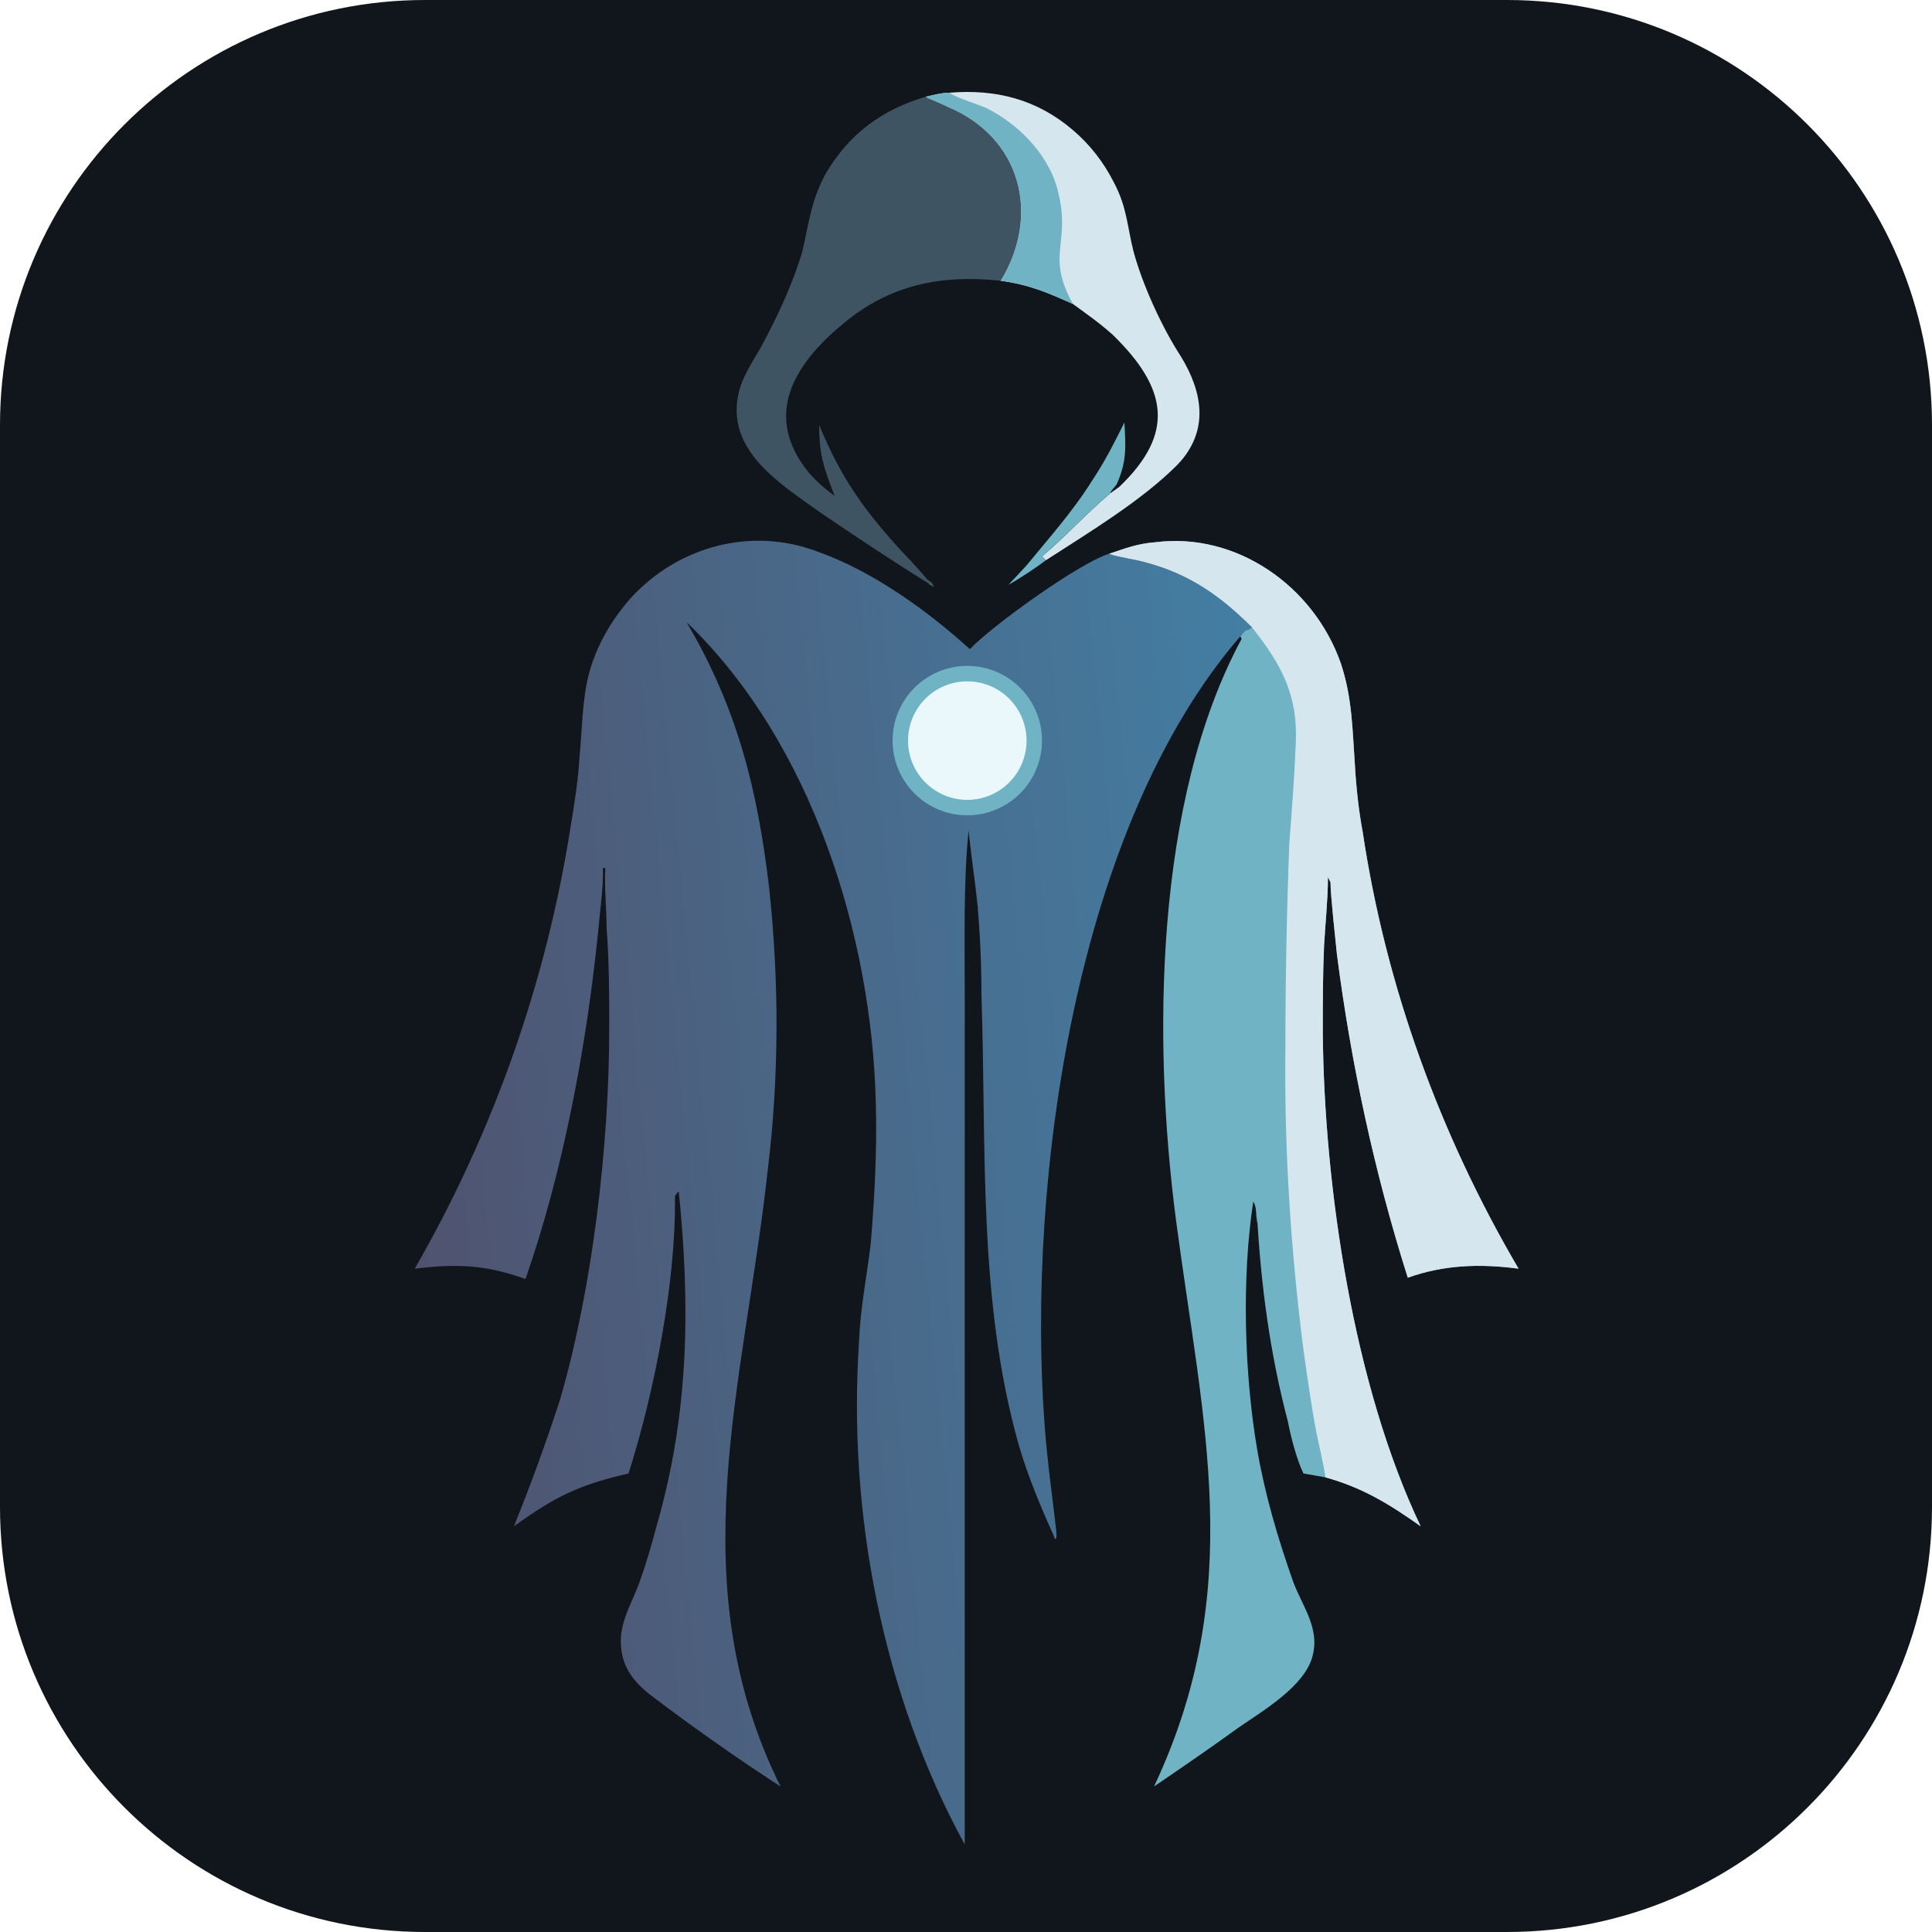
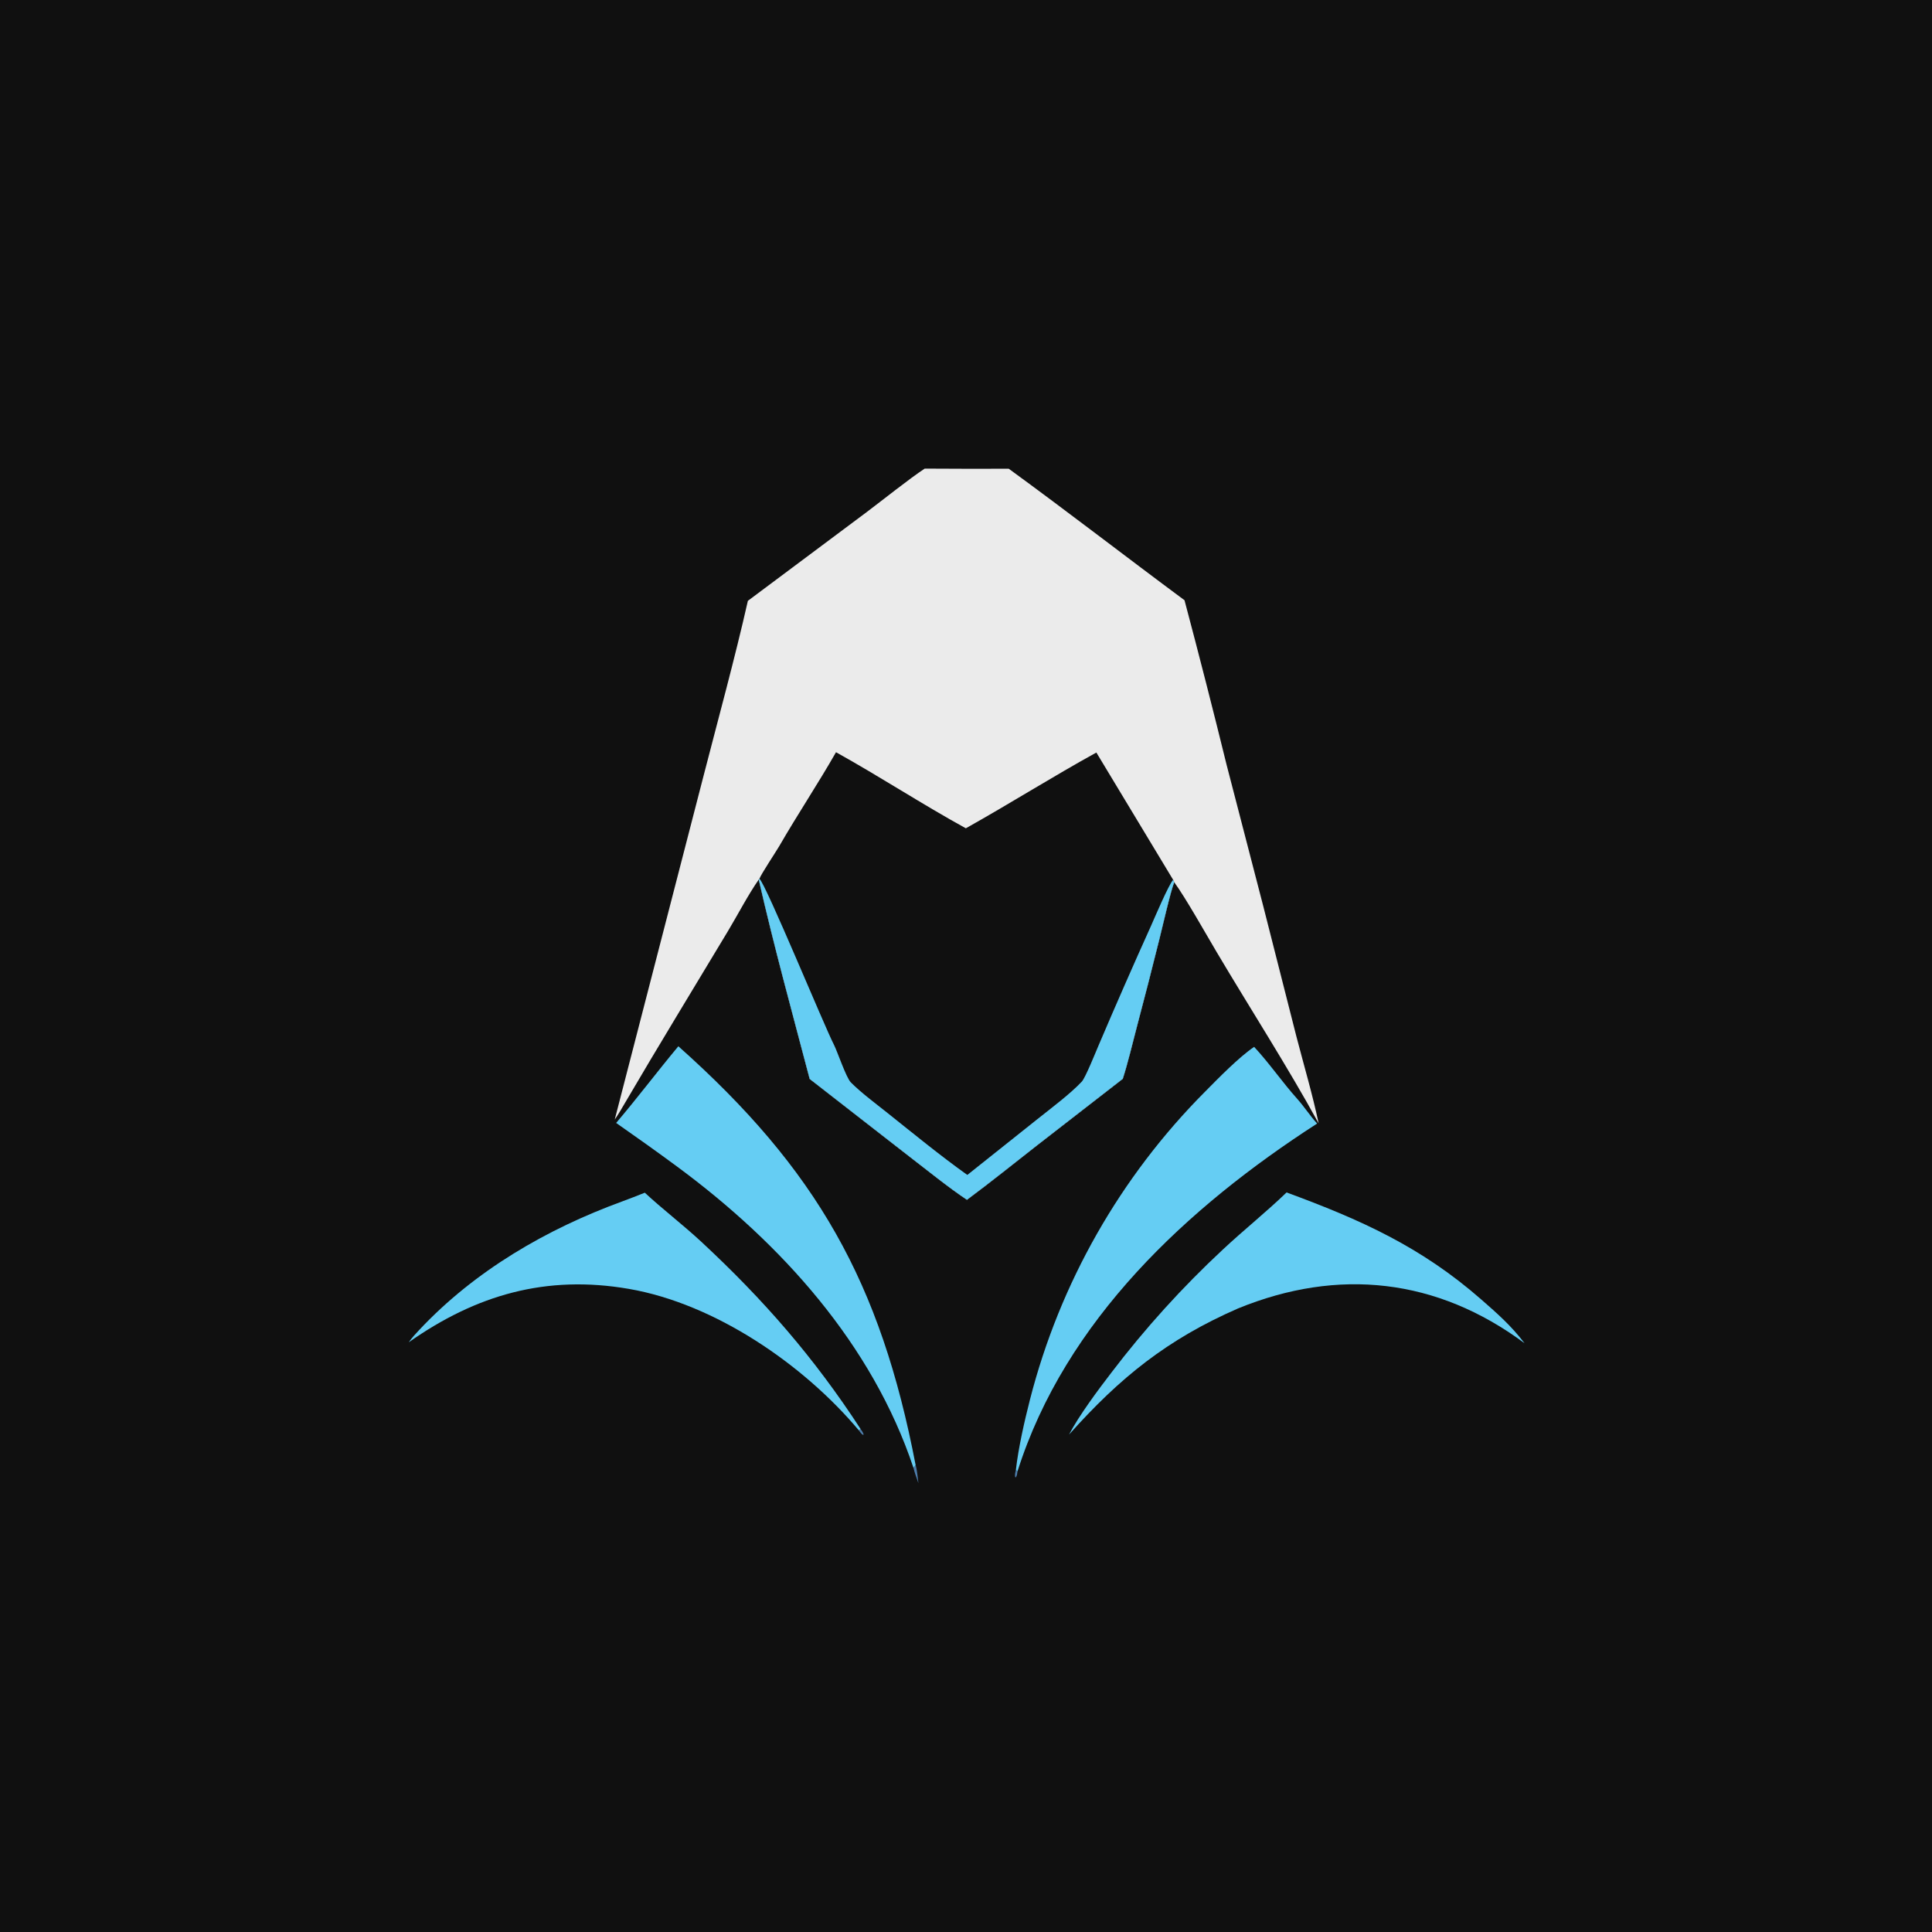
- <svg xmlns="http://www.w3.org/2000/svg" viewBox="274 251 1500 1500">
-   <defs>
-     <linearGradient id="cloth" gradientUnits="userSpaceOnUse" x1="597" y1="1207" x2="1280" y2="1141">
-       <stop offset="0" stop-color="#4f536f" />
-       <stop offset="1" stop-color="#437ea3" />
-     </linearGradient>
-   </defs>
-   <rect x="274" y="251" width="1500" height="1500" rx="330" fill="#11161c" />
-   <path fill="url(#cloth)" d="M 596 1236 C 657 1130 698 1014 717 893 C 720 875 723 856 724 838 C 726 817 726 795 731 775 C 737 752 749 732 764 715 C 801 675 857 660 908 679 C 951 694 994 725 1027 755 C 1044 737 1112 688 1135 681 C 1144 684 1155 685 1165 688 C 1198 697 1222 714 1246 738 L 1243 740 C 1240 740 1239 743 1237 745 C 1109 893 1071 1167 1085 1357 C 1087 1385 1091 1412 1094 1439 C 1094 1440 1095 1446 1093 1446 C 1093 1445 1092 1444 1092 1443 C 1082 1421 1072 1397 1065 1373 C 1033 1260 1040 1141 1036 1024 C 1036 1001 1035 977 1033 954 C 1031 935 1028 915 1026 896 C 1022 935 1023 980 1023 1020 L 1023 1169 L 1023 1683 C 959 1566 932 1425 941 1292 C 942 1266 947 1242 950 1217 C 953 1181 955 1144 954 1108 C 951 977 904 827 807 734 C 846 800 862 863 871 939 C 879 1012 879 1087 870 1160 C 852 1325 801 1479 880 1638 C 846 1616 812 1592 779 1567 C 765 1556 756 1544 756 1525 C 756 1508 766 1493 771 1478 C 776 1464 780 1450 784 1435 C 809 1348 810 1265 801 1176 C 799 1178 799 1178 798 1180 C 799 1246 782 1332 762 1395 C 723 1404 705 1413 673 1436 C 686 1404 698 1371 709 1337 C 734 1251 747 1140 747 1050 C 747 1024 747 998 745 972 C 745 958 743 938 744 925 L 742 925 C 743 936 739 966 738 978 C 729 1065 711 1161 682 1244 C 651 1233 629 1232 596 1236 z" />
-   <path fill="#6fb3c4" d="M 1135 681 C 1147 677 1157 673 1171 672 C 1234 664 1294 706 1315 766 C 1324 793 1324 818 1326 846 C 1327 863 1329 881 1332 897 C 1350 1017 1392 1132 1453 1236 C 1423 1232 1395 1233 1367 1243 C 1341 1161 1323 1077 1312 992 C 1311 982 1307 946 1307 936 L 1305 932 C 1305 949 1303 968 1302 985 C 1301 1008 1301 1030 1301 1052 C 1302 1173 1325 1327 1377 1436 C 1353 1419 1332 1406 1303 1398 C 1298 1397 1291 1396 1286 1395 C 1281 1385 1276 1366 1274 1355 C 1260 1302 1253 1249 1250 1195 C 1250 1197 1250 1199 1250 1201 L 1250 1201 L 1250 1201 L 1250 1201 C 1249 1196 1250 1188 1247 1184 C 1238 1243 1240 1317 1250 1376 C 1256 1411 1266 1445 1278 1479 C 1285 1498 1299 1515 1293 1537 C 1287 1560 1255 1579 1236 1592 C 1214 1608 1192 1623 1170 1638 C 1242 1485 1208 1357 1187 1198 C 1169 1060 1170 873 1238 747 L 1237 745 C 1239 743 1240 740 1243 740 L 1246 738 C 1222 714 1198 697 1165 688 C 1155 685 1144 684 1135 681 z" />
-   <path fill="#d6e6ee" d="M 1135 681 C 1147 677 1157 673 1171 672 C 1234 664 1294 706 1315 766 C 1324 793 1324 818 1326 846 C 1327 863 1329 881 1332 897 C 1350 1017 1392 1132 1453 1236 C 1423 1232 1395 1233 1367 1243 C 1341 1161 1323 1077 1312 992 C 1311 982 1307 946 1307 936 L 1305 932 C 1305 949 1303 968 1302 985 C 1301 1008 1301 1030 1301 1052 C 1302 1173 1325 1327 1377 1436 C 1353 1419 1332 1406 1303 1398 C 1302 1389 1298 1373 1296 1363 C 1292 1342 1289 1320 1286 1299 C 1276 1221 1271 1142 1272 1064 C 1272 1011 1273 959 1275 906 C 1277 880 1279 854 1280 829 C 1282 791 1269 767 1246 738 C 1222 714 1198 697 1165 688 C 1155 685 1144 684 1135 681 z" />
-   <path fill="#3f5462" d="M 995 704 C 966 686 939 668 911 649 C 879 626 836 600 848 554 C 851 543 858 532 864 522 C 877 498 889 473 897 446 C 902 424 904 406 915 386 C 933 355 959 336 993 326 L 994 327 C 999 329 1006 332 1010 334 C 1067 358 1082 418 1051 469 C 1005 464 965 472 929 502 C 890 534 866 574 902 618 C 908 625 915 631 922 636 C 914 615 910 605 910 581 C 927 622 944 646 974 679 C 980 685 989 695 994 701 C 997 703 998 703 999 707 C 997 705 996 706 995 704 z" />
-   <path fill="#d6e6ee" d="M 1011 323 C 1047 320 1079 328 1107 352 C 1120 363 1131 377 1139 393 C 1149 412 1149 426 1154 446 C 1161 472 1176 505 1191 528 C 1208 556 1213 586 1188 612 C 1160 640 1120 664 1086 686 L 1083 683 C 1101 668 1117 650 1136 634 L 1143 629 C 1187 587 1180 552 1138 511 C 1128 502 1118 495 1107 487 C 1087 478 1073 472 1051 469 C 1082 418 1067 358 1010 334 C 1006 332 999 329 994 327 L 993 326 C 998 325 1005 323 1011 323 z" />
-   <path fill="#6fb3c4" d="M 993 326 C 998 325 1005 323 1011 323 C 1019 328 1031 331 1040 335 C 1066 348 1090 373 1096 402 C 1105 441 1086 449 1107 487 C 1087 478 1073 472 1051 469 C 1082 418 1067 358 1010 334 C 1006 332 999 329 994 327 L 993 326 z" />
-   <path fill="#6fb3c4" d="M 1147 579 C 1148 598 1149 609 1141 627 C 1139 630 1137 631 1136 634 C 1117 650 1101 668 1083 683 L 1086 686 C 1078 692 1066 700 1057 705 C 1059 703 1070 691 1071 690 C 1089 668 1107 648 1122 624 C 1132 609 1139 595 1147 579 z" />
-   <circle cx="1025" cy="826" r="58" fill="#6fb3c4" />
-   <circle cx="1025" cy="826" r="46" fill="#eaf8fb" />
+ <svg xmlns="http://www.w3.org/2000/svg" version="1.1" viewBox="0 0 2048 2048" width="1024" height="1024">
+   <path transform="translate(0,0)" fill="rgb(16,16,16)" d="M 0 0 L 2048 0 L 2048 2048 L 0 2048 L 0 0 z" />
+   <path transform="translate(0,0)" fill="rgb(235,235,235)" d="M 980.231 496.742 C 1009.93 496.938 1039.63 496.985 1069.32 496.883 C 1131.42 542.11 1193.62 590.314 1255.63 636.276 C 1271.04 694.268 1285.91 752.402 1300.23 810.672 L 1339.2 960.916 L 1374.27 1098.83 C 1382.06 1128.85 1391.44 1160.49 1397.81 1190.8 C 1364.72 1130.41 1324.97 1068.69 1289.63 1009.09 C 1278.67 990.607 1256.53 951.24 1244.75 935.226 C 1241.31 943.038 1231.89 983.901 1229 995.542 C 1221.27 1026.61 1213.31 1057.62 1205.1 1088.56 C 1200.53 1105.99 1195.59 1126.78 1190.19 1143.63 L 1098.97 1214.41 C 1074.23 1233.74 1050.31 1253.07 1025 1271.84 C 1006.32 1259.47 982.949 1240.6 964.799 1226.63 L 858.286 1143.72 C 839.93 1073.83 820.297 1002.74 804.308 932.355 C 792.801 948.911 782.196 969.457 771.668 986.993 C 735.103 1047.89 698.028 1108.45 662.152 1169.76 C 658.899 1175.34 655.29 1181.54 651.639 1186.81 L 745.39 823.981 C 760.99 763.433 779.088 697.522 792.78 636.903 L 918.445 543.039 C 934.936 530.684 963.881 507.469 980.231 496.742 z" />
+   <path transform="translate(0,0)" fill="rgb(16,16,16)" d="M 886.201 797.381 C 932.159 822.903 978.291 853.041 1023.84 878.023 C 1070.52 851.876 1115.53 823.45 1162.19 797.713 L 1243.57 932.624 L 1244.75 935.226 C 1241.31 943.038 1231.89 983.901 1229 995.542 C 1221.27 1026.61 1213.31 1057.62 1205.1 1088.56 C 1200.53 1105.99 1195.59 1126.78 1190.19 1143.63 L 1098.97 1214.41 C 1074.23 1233.74 1050.31 1253.07 1025 1271.84 C 1006.32 1259.47 982.949 1240.6 964.799 1226.63 L 858.286 1143.72 C 839.93 1073.83 820.297 1002.74 804.308 932.355 L 805.051 931.516 C 806.189 927.503 822.947 902.296 826.099 896.826 C 845.164 863.743 867.436 830.325 886.201 797.381 z" />
+   <path transform="translate(0,0)" fill="rgb(101,205,243)" d="M 804.308 932.355 L 805.051 931.516 C 812.218 938.025 873.863 1087.84 884.017 1107.46 C 887.534 1114.25 896.901 1142.32 901.936 1147.39 C 912.767 1158.3 928.757 1170.18 940.689 1179.7 C 968.646 1201.98 996.356 1224.76 1025.4 1245.48 L 1100.85 1185.4 C 1114.87 1174.27 1134.79 1159.3 1146.75 1146.55 C 1150.63 1142.42 1161.76 1114.59 1164.59 1108.04 C 1182.67 1065.59 1201.21 1023.34 1220.19 981.278 C 1223.98 972.795 1238.61 938.237 1243.57 932.624 L 1244.75 935.226 C 1241.31 943.038 1231.89 983.901 1229 995.542 C 1221.27 1026.61 1213.31 1057.62 1205.1 1088.56 C 1200.53 1105.99 1195.59 1126.78 1190.19 1143.63 L 1098.97 1214.41 C 1074.23 1233.74 1050.31 1253.07 1025 1271.84 C 1006.32 1259.47 982.949 1240.6 964.799 1226.63 L 858.286 1143.72 C 839.93 1073.83 820.297 1002.74 804.308 932.355 z" />
+   <path transform="translate(0,0)" fill="rgb(101,205,243)" d="M 719.083 1109.08 C 865.844 1239.75 933.528 1359.56 970.626 1553.18 C 969.821 1554.41 969.306 1555 968.363 1556.16 C 924.562 1424.73 827.989 1318.05 718.031 1236.83 C 696.698 1221.07 674.891 1205.54 653.137 1190.36 C 675.519 1164.08 696.841 1135.75 719.083 1109.08 z" />
+   <path transform="translate(0,0)" fill="rgb(101,205,243)" d="M 1076.86 1558.29 C 1079.53 1534.75 1085.93 1506.6 1091.83 1483.54 C 1123.48 1360.02 1187.66 1247.23 1277.7 1156.93 C 1291.47 1143 1313.22 1120.71 1329.44 1109.71 C 1345.37 1126.84 1359.33 1147.23 1375.03 1164.73 C 1382.47 1173.02 1388.68 1182.78 1396.23 1191.01 C 1258.86 1279.56 1129.24 1399.71 1078.6 1559.72 L 1076.86 1558.29 z" />
+   <path transform="translate(0,0)" fill="rgb(101,205,243)" d="M 683.528 1264.3 C 701.842 1281.39 724.019 1298.3 743.554 1316.45 C 809.636 1377.86 863.034 1439.19 912.313 1514.87 L 910.479 1516.31 C 851.709 1446.3 758.032 1382.07 666.672 1366.28 C 578.984 1351.13 504.803 1372.57 433.306 1422.87 C 436.769 1417.92 440.495 1413.95 444.592 1409.59 C 503.375 1347.02 579.446 1302.79 659.627 1273.53 C 667.571 1270.63 675.599 1267.45 683.528 1264.3 z" />
+   <path transform="translate(0,0)" fill="rgb(101,205,243)" d="M 1363.81 1264.04 C 1442.33 1292.92 1506.38 1321.61 1570.22 1377.52 C 1587.62 1392.76 1601.84 1405.22 1616.12 1423.91 C 1523.37 1355.01 1418.72 1343.56 1312.44 1386.97 C 1237.42 1419.7 1187.08 1460.33 1133.21 1520.73 C 1143.51 1500.89 1164.46 1472.77 1177.96 1455.23 C 1213.66 1408.3 1253.32 1364.51 1296.5 1324.35 C 1318.4 1303.87 1342.36 1284.75 1363.81 1264.04 z" />
+   <path transform="translate(0,0)" fill="rgb(77,125,171)" d="M 970.626 1553.18 C 971.945 1556.83 973.076 1568.21 973.579 1572.28 C 971.897 1567.64 969.474 1560.94 968.363 1556.16 C 969.306 1555 969.821 1554.41 970.626 1553.18 z" />
+   <path transform="translate(0,0)" fill="rgb(77,125,171)" d="M 1076.86 1558.29 L 1078.6 1559.72 C 1078.23 1561.73 1078.25 1564.69 1076.56 1566.18 L 1076.42 1566.16 C 1075.23 1564.39 1076.4 1560.17 1076.86 1558.29 z" />
+   <path transform="translate(0,0)" fill="rgb(77,125,171)" d="M 912.313 1514.87 C 913.101 1516.06 915.848 1519.53 915.302 1521.05 C 913.757 1521.27 911.16 1517.23 910.479 1516.31 L 912.313 1514.87 z" />
</svg>
